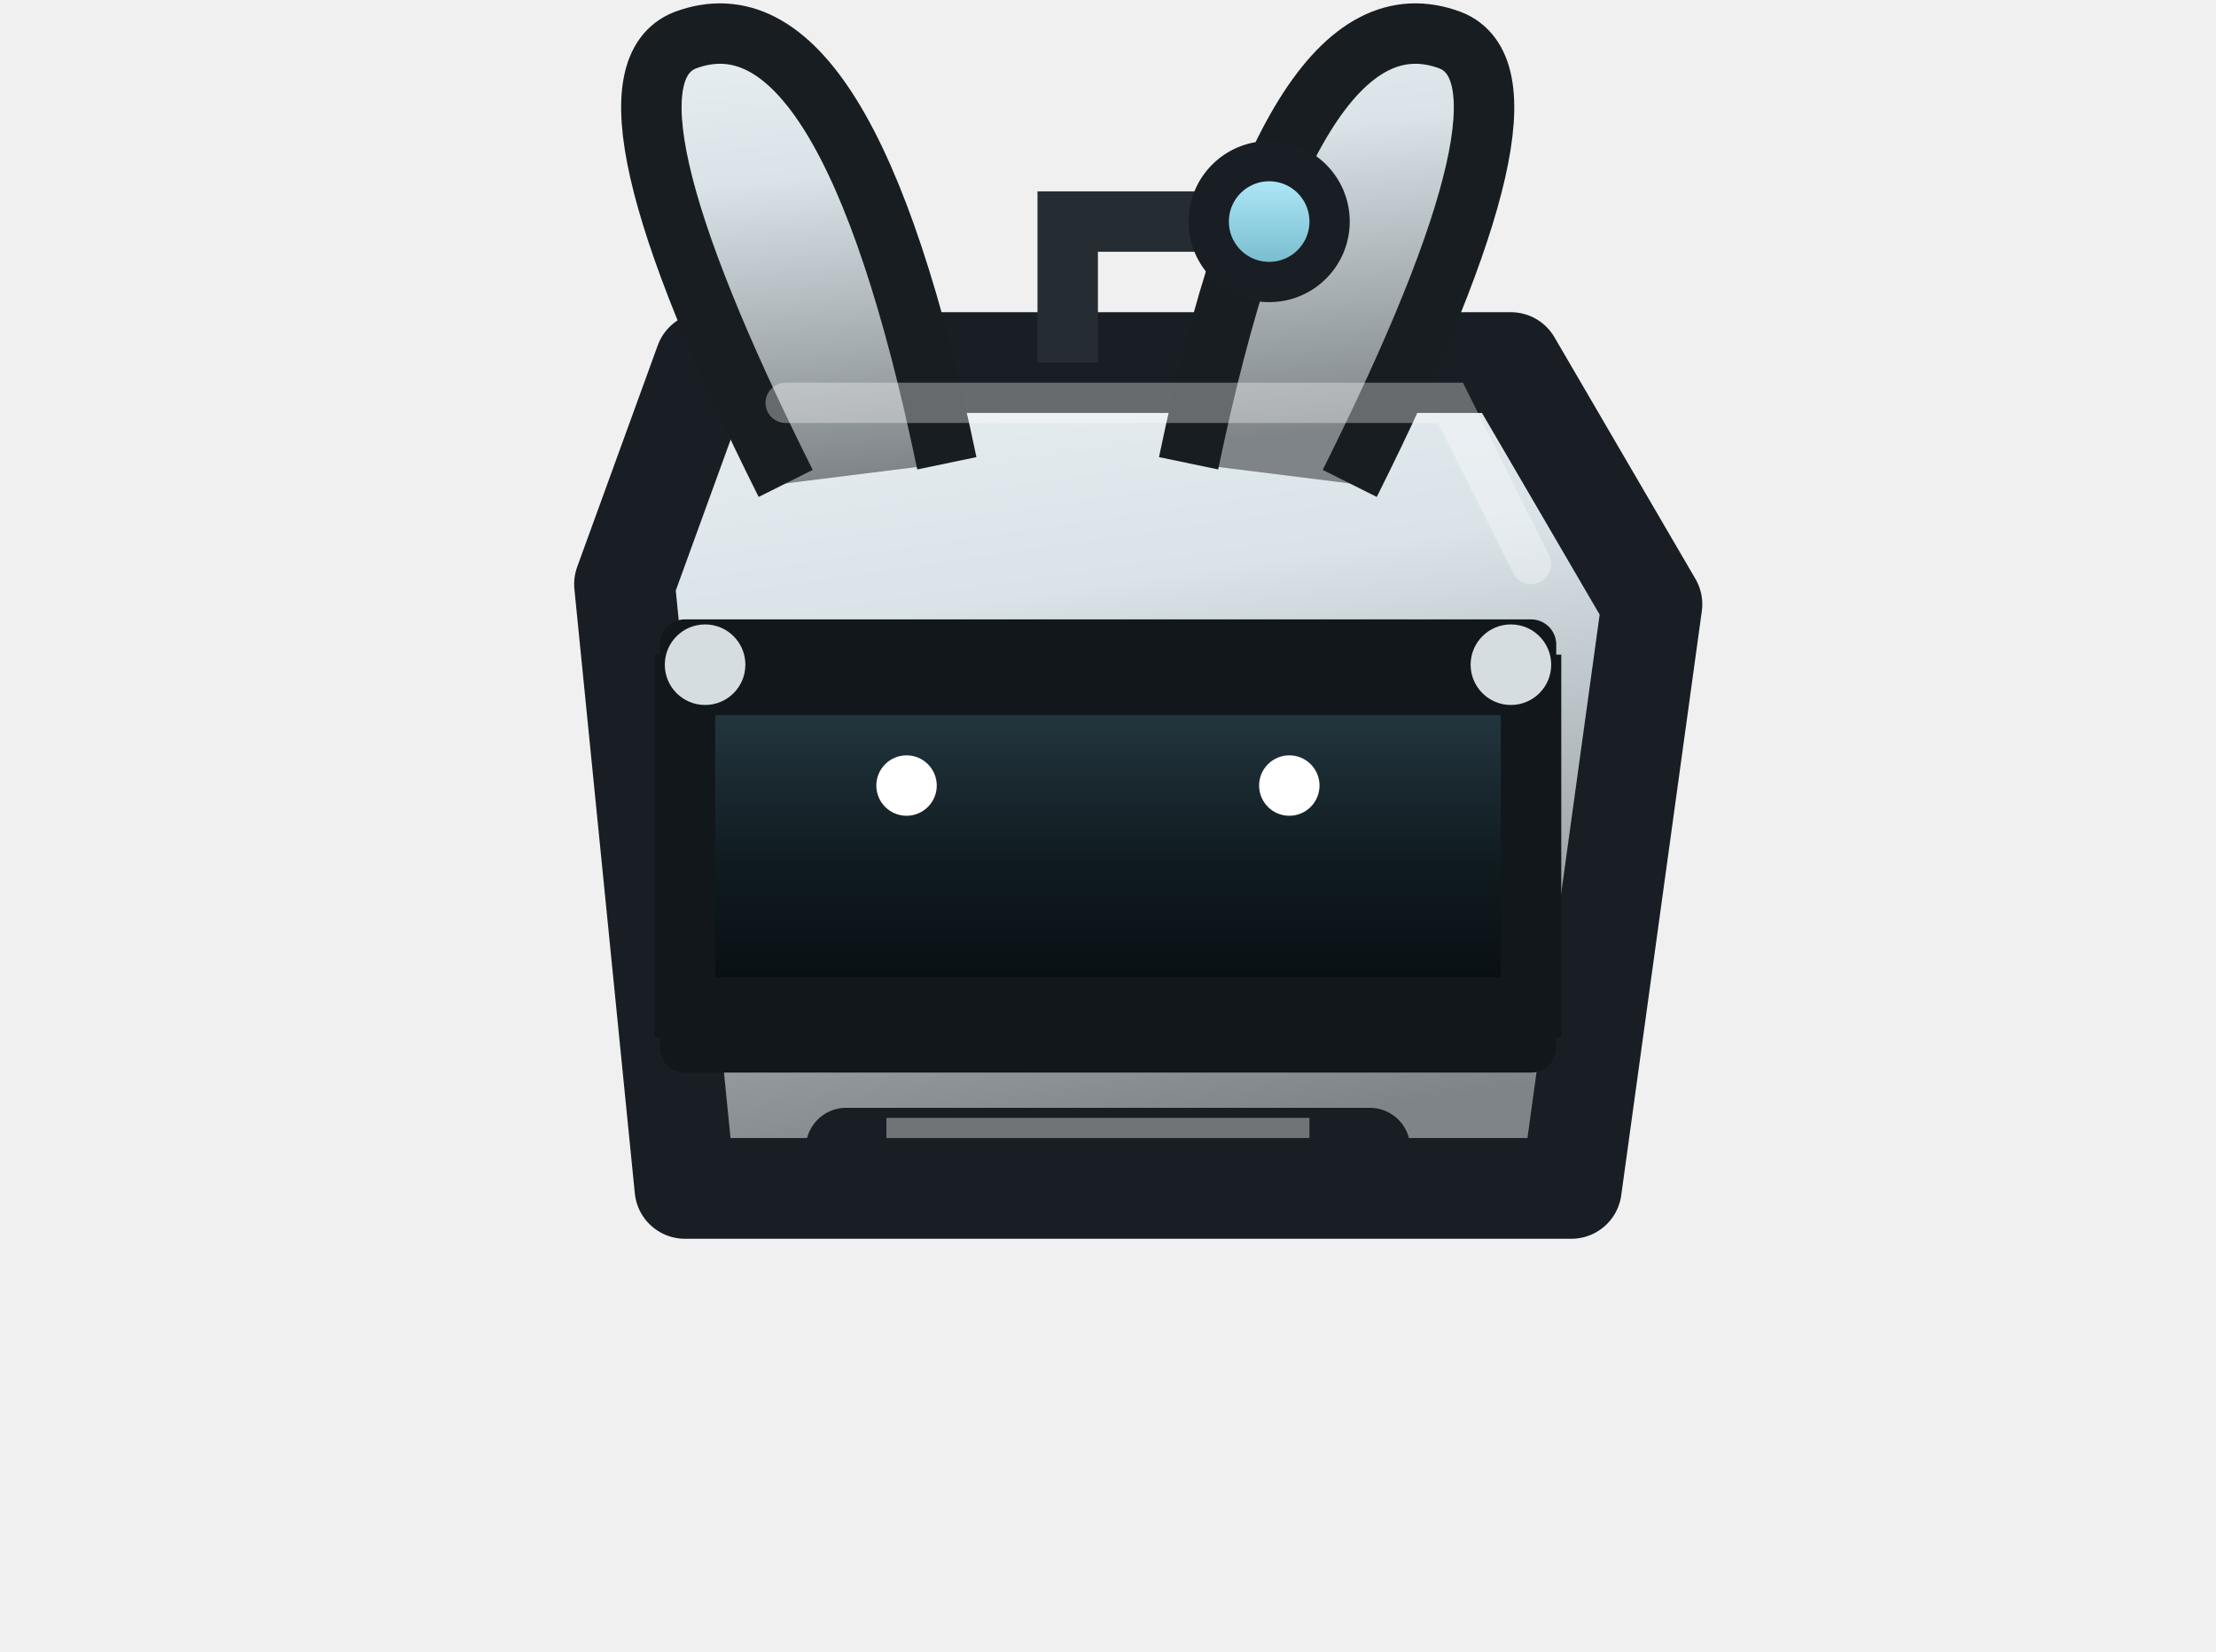
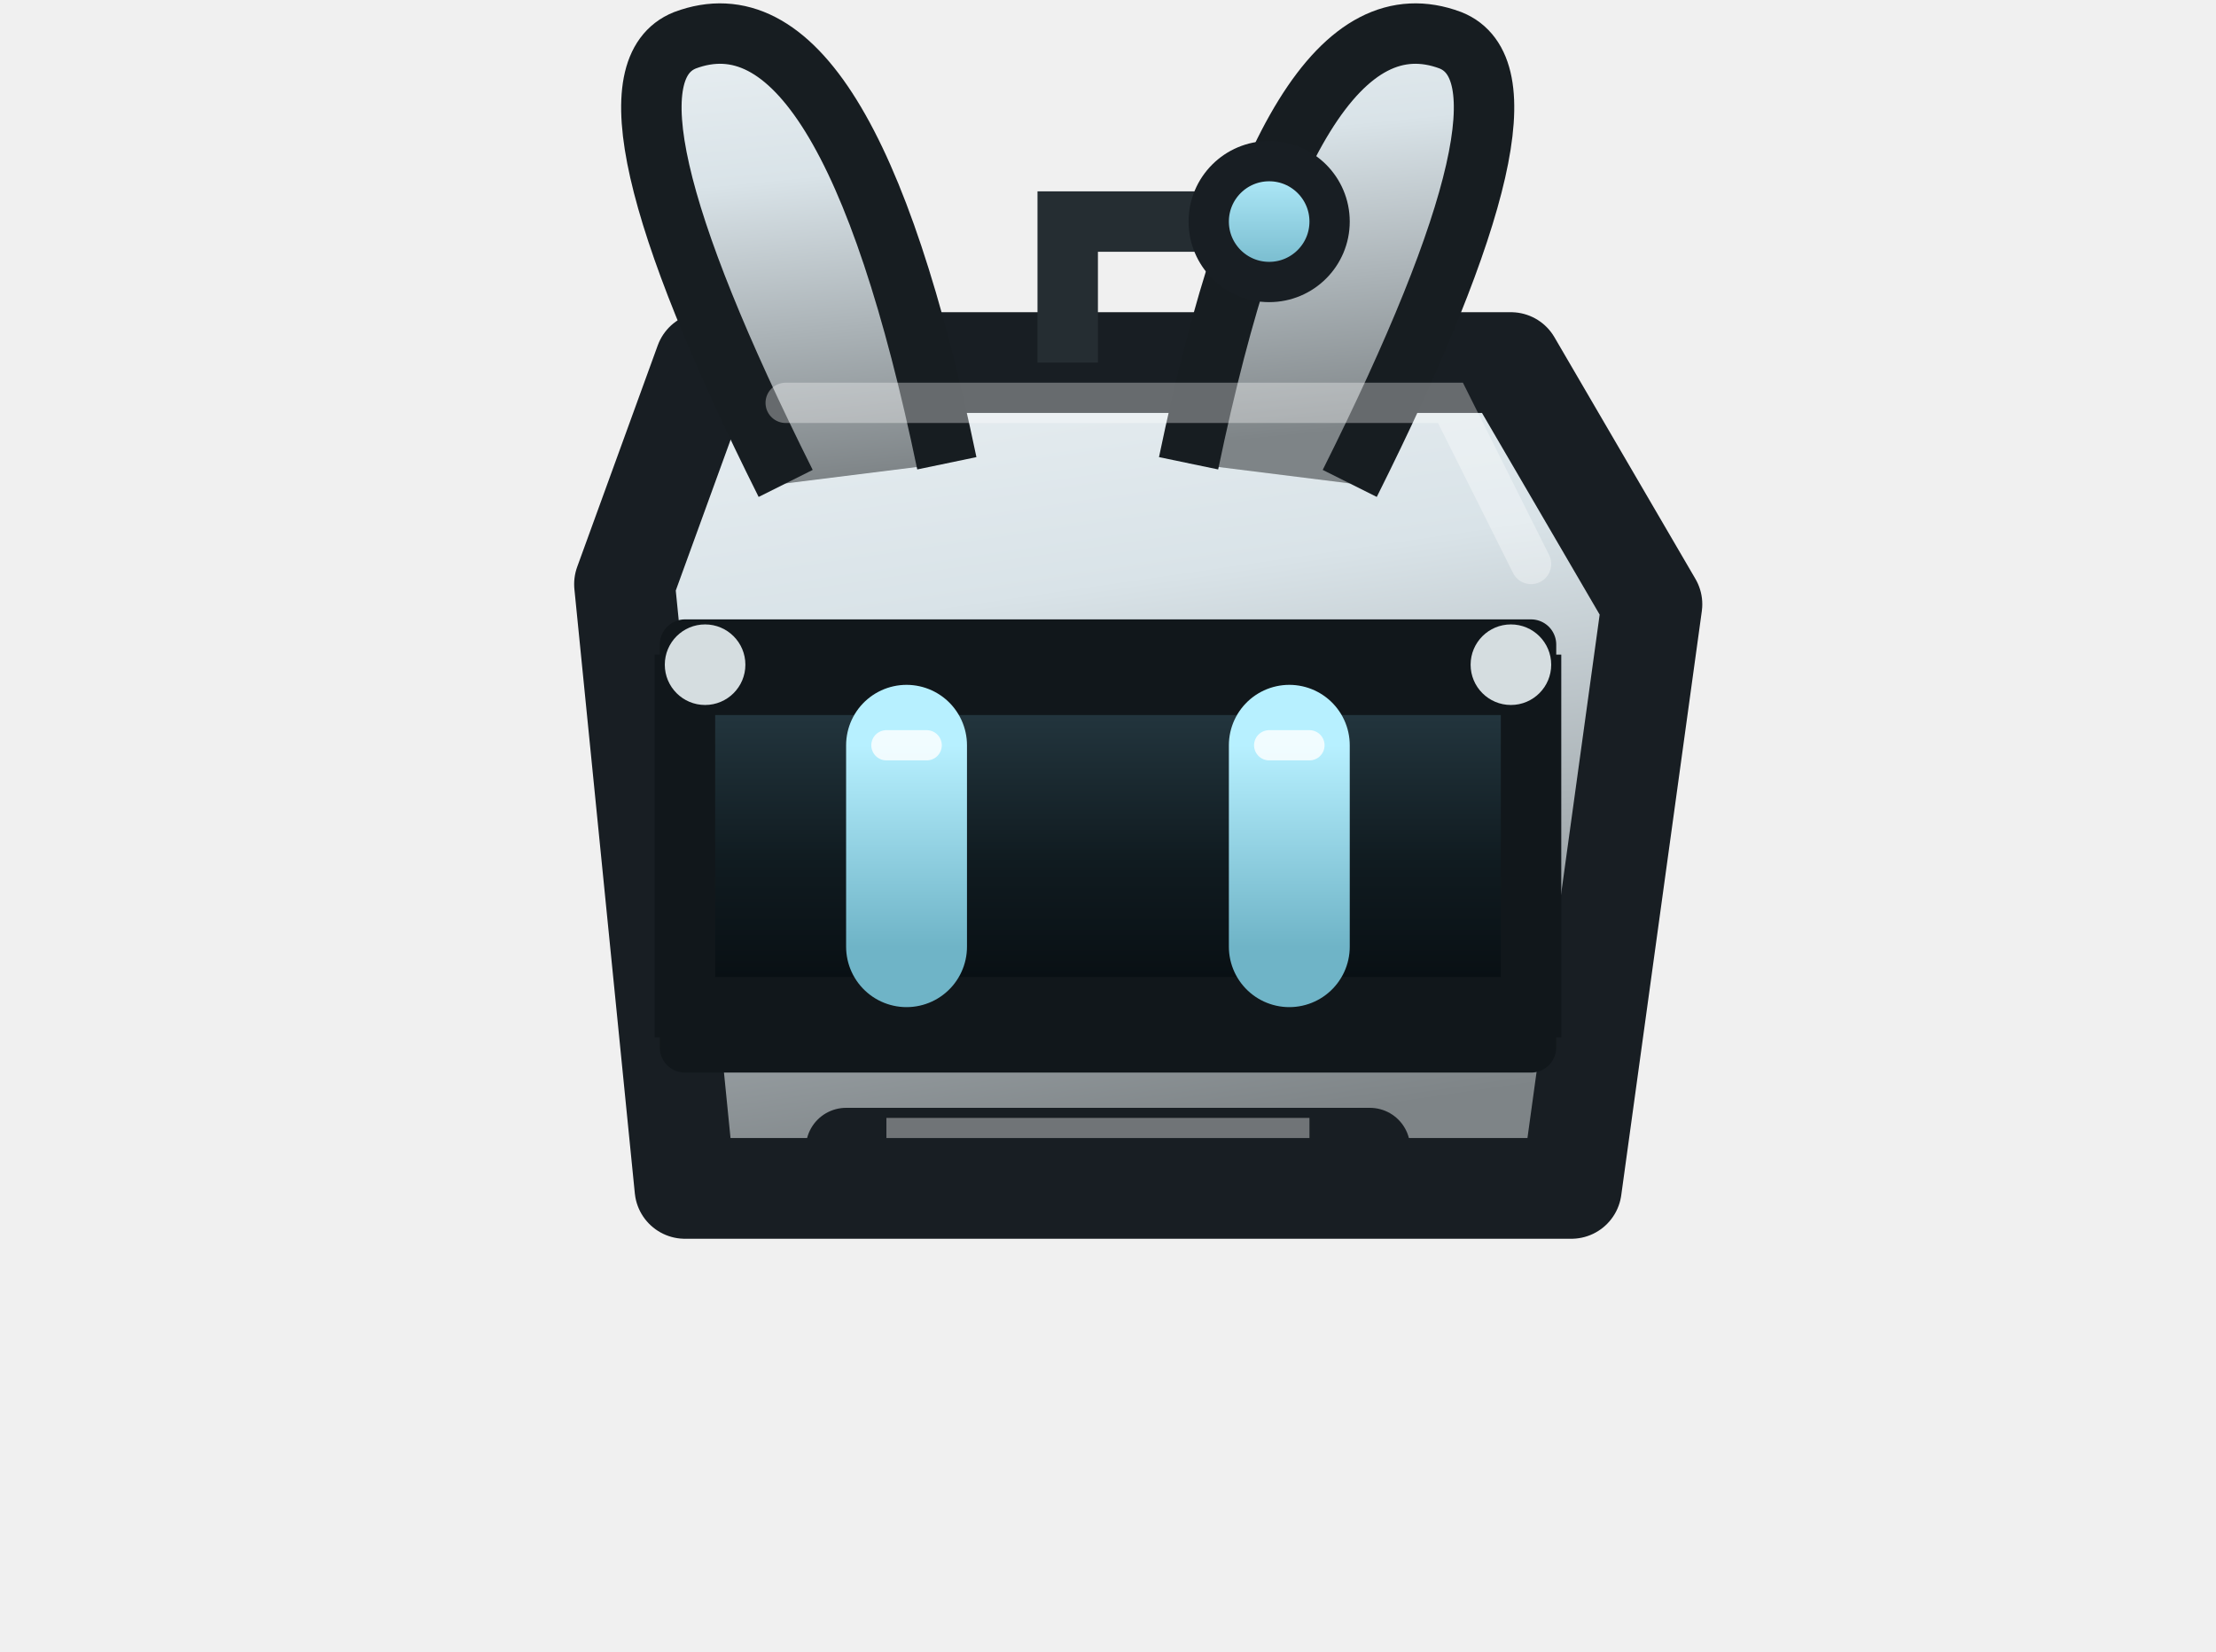
<svg xmlns="http://www.w3.org/2000/svg" viewBox="0 0 110 82" role="img" aria-label="ZIP head">
  <defs>
    <linearGradient id="tavsan-head-shell" x1="0" y1="0" x2="0.18" y2="1">
      <stop stop-color="#e9eff2" />
      <stop offset=".34" stop-color="#d9e3e8" />
      <stop offset="1" stop-color="#7e8487" />
    </linearGradient>
    <linearGradient id="tavsan-head-metal" x1="0" y1="0" x2="0" y2="1">
      <stop stop-color="#67747a" />
      <stop offset=".38" stop-color="#3b474d" />
      <stop offset="1" stop-color="#20282d" />
    </linearGradient>
    <linearGradient id="tavsan-head-accent" x1="0" y1="0" x2="0" y2="1">
      <stop stop-color="#b7f0ff" />
      <stop offset="1" stop-color="#6fb4c7" />
    </linearGradient>
    <linearGradient id="tavsan-head-glass" x1="0" y1="0" x2="0" y2="1">
      <stop stop-color="#263a43" />
      <stop offset=".55" stop-color="#101b20" />
      <stop offset="1" stop-color="#070d11" />
    </linearGradient>
  </defs>
  <g>
    <path d="M31 29 35 18h40l7 12-4 29H34z" fill="url(#tavsan-head-shell)" stroke="#181e23" stroke-width="5" stroke-linejoin="round" />
    <path d="M39 24Q29 4 34 2q8-3 13 21M67 24Q77 4 72 2q-8-3-13 21" fill="url(#tavsan-head-shell)" stroke="#171d21" stroke-width="3" />
    <path d="M34 32h42v20H34z" fill="url(#tavsan-head-glass)" stroke="#11171b" stroke-width="2.5" stroke-linejoin="round" />
    <path d="M34 34h42v16H34z" fill="url(#tavsan-head-glass)" stroke="#11171b" stroke-width="3" />
-     <path d="M40 42h12m7 0h12" stroke="url(#tavsan-head-accent)" stroke-width="5" stroke-linecap="round" />
-     <circle cx="45" cy="39" r="1.5" fill="#fff" />
-     <circle cx="64" cy="39" r="1.5" fill="#fff" />
+     <path d="M45 37v10m19-10v10" stroke="url(#tavsan-head-accent)" stroke-width="6" stroke-linecap="round" />
+     <path d="M44 37h2m17 0h2" stroke="#fff" stroke-opacity=".8" stroke-width="1.5" stroke-linecap="round" />
    <path d="M42 57h26" stroke="#181e23" stroke-width="4" stroke-linecap="round" />
    <path d="M44 56h21" stroke="#ffffff" stroke-opacity=".38" stroke-width="1" />
    <path d="M39 20h33l4 8" fill="none" stroke="#ffffff" stroke-opacity=".34" stroke-width="2" stroke-linecap="round" />
    <circle cx="35" cy="33" r="2" fill="#d5dde0" />
    <circle cx="75" cy="33" r="2" fill="#d5dde0" />
    <path d="M53 18V11h8" fill="none" stroke="#252d32" stroke-width="3" />
    <circle cx="63" cy="11" r="3" fill="url(#tavsan-head-accent)" stroke="#181e23" stroke-width="2" />
  </g>
</svg>
